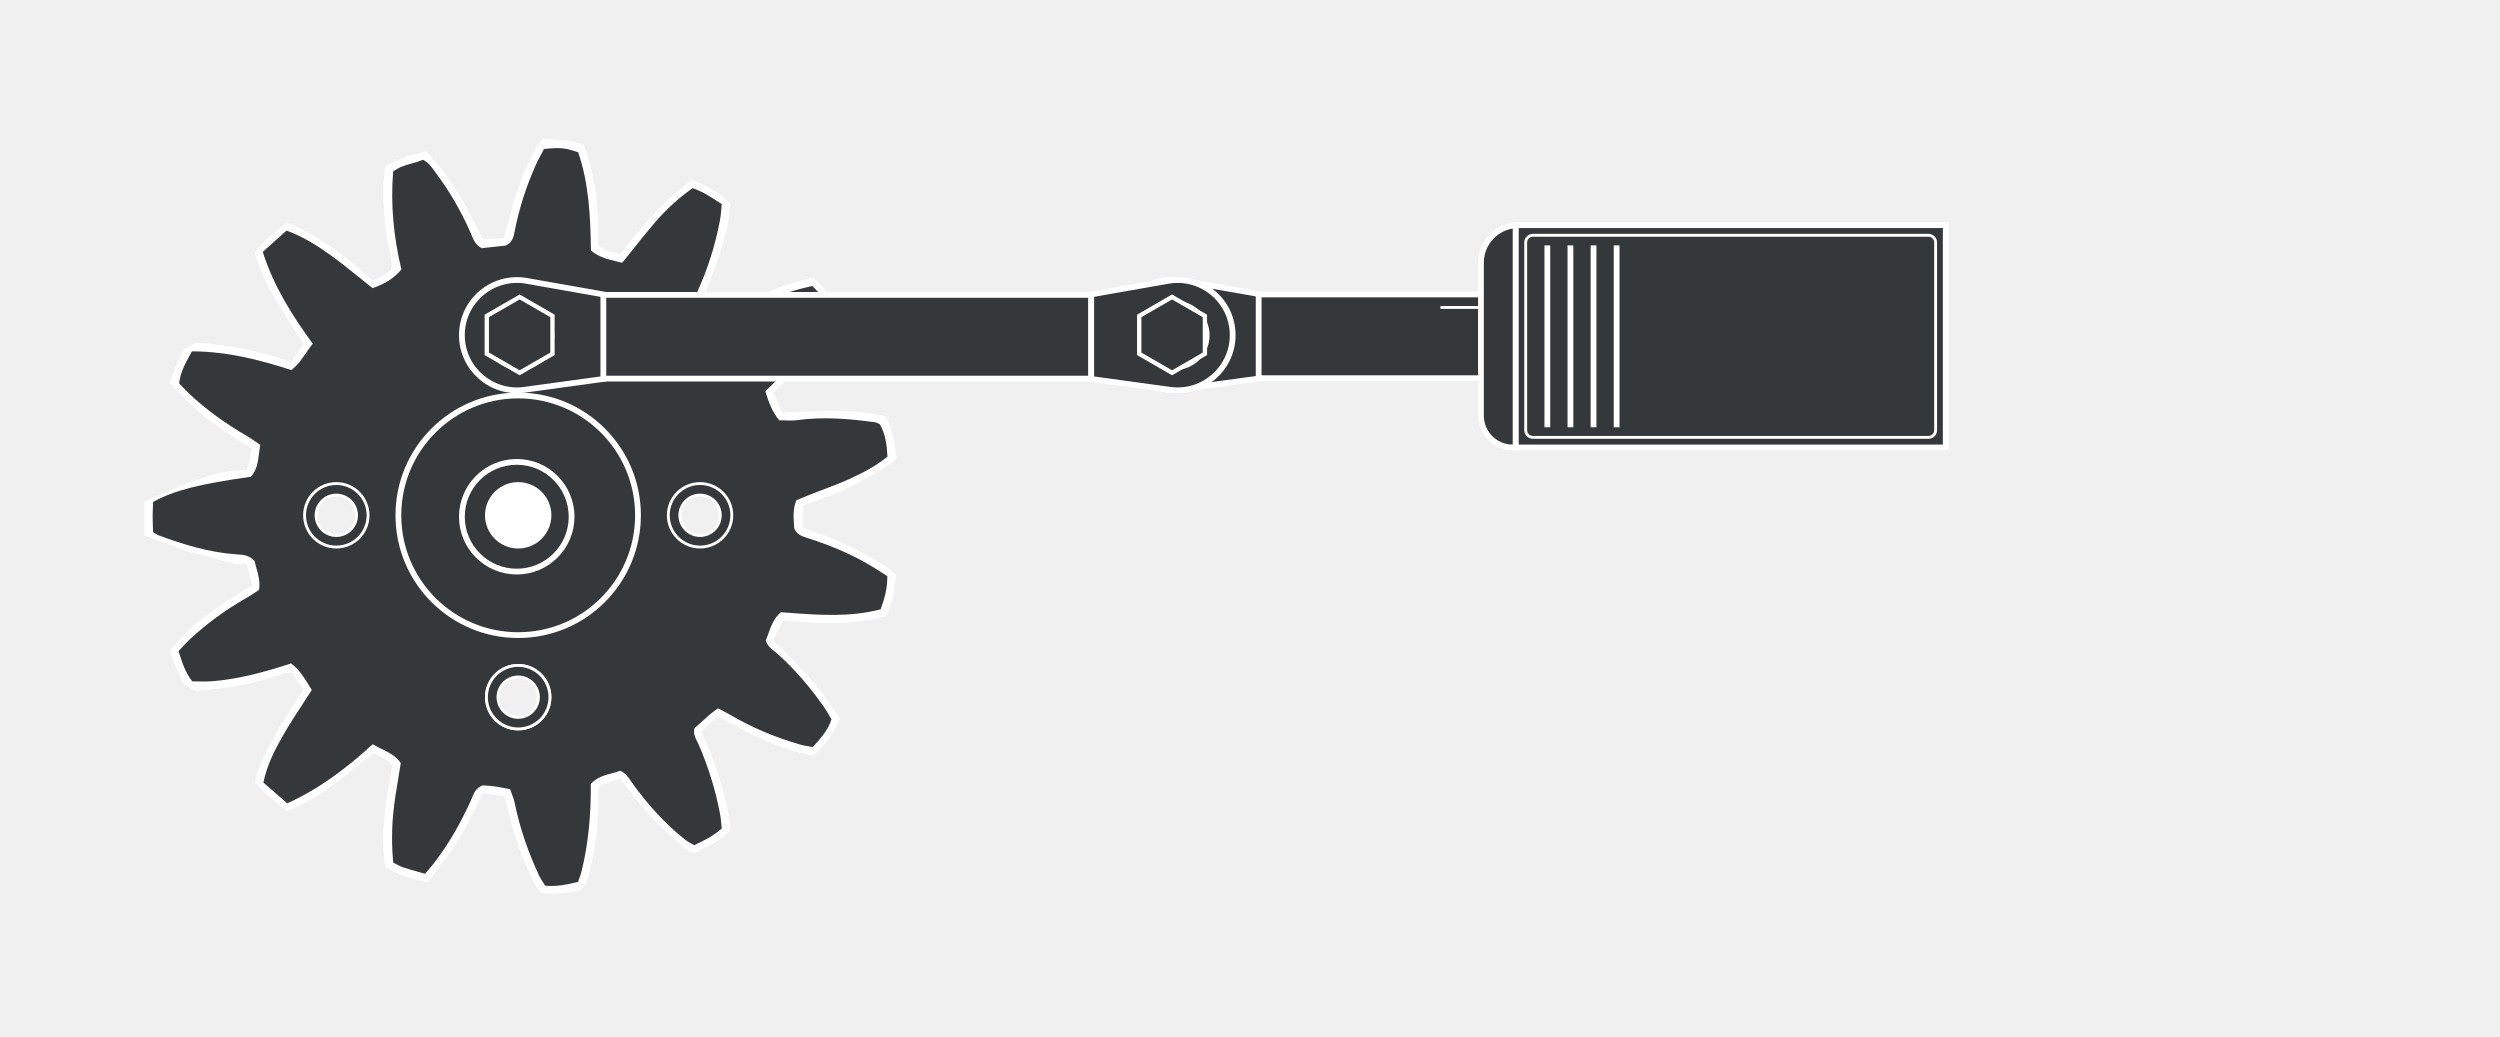
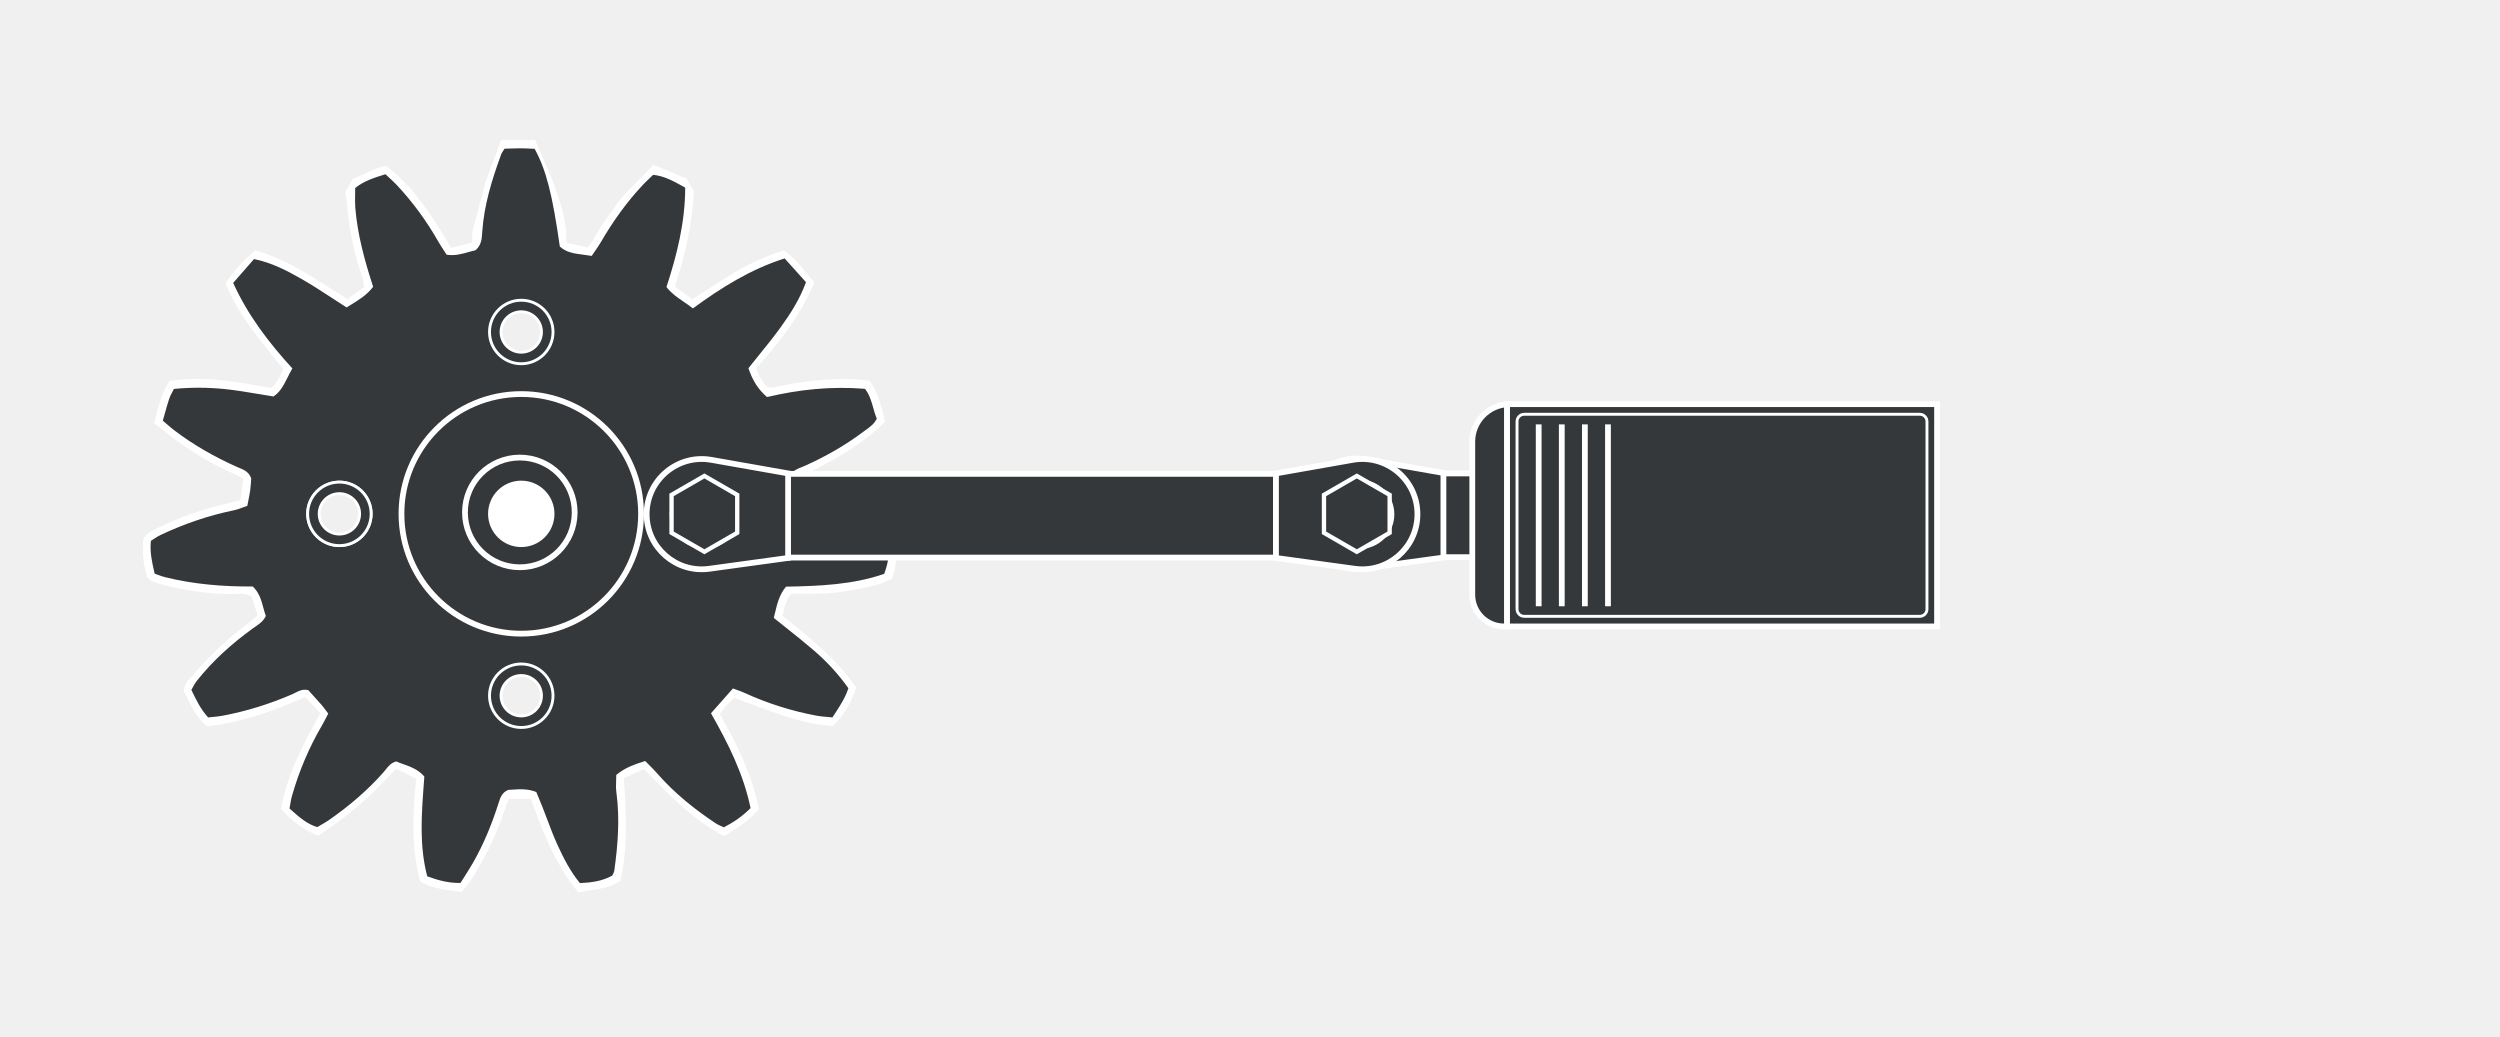
<svg xmlns="http://www.w3.org/2000/svg" width="866" height="359" viewBox="0 0 866 359" fill="none">
  <g id="gear-with-motor">
    <g id="small-gear-2">
-       <path id="cogs-rim" fill-rule="evenodd" clip-rule="evenodd" d="M187.886 48C192.669 48.593 197.28 48.368 202.047 50.078C202.698 51.728 203.563 53.395 204.016 55.166C205.81 62.15 207.103 69.224 207.174 76.466C207.202 79.365 207.179 82.266 207.179 84.994C209.545 87.024 212.067 87.356 214.897 87.982C222.218 78.513 229.92 69.373 239.637 62.454C244.866 64.136 249.72 67.085 253.011 70.59C252.65 76.418 251.203 82.222 249.339 87.9C247.528 93.416 245.369 98.822 243.23 104.636C243.984 105.441 244.837 106.47 245.816 107.363C246.687 108.157 247.695 108.8 248.911 109.709C259.153 103.771 269.765 98.691 281.815 96.141C285.621 99.509 288.448 103.699 291.14 108.245C285.406 119.148 276.728 127.431 267.893 135.955C268.979 138.36 270.01 140.647 271.05 142.946C283.108 142.181 294.871 141.492 306.637 144.164C309.521 148.621 309.668 153.608 310.566 158.789C308.938 160.036 307.415 161.377 305.726 162.463C298.488 167.124 290.712 170.689 282.601 173.544C281.174 174.045 279.775 174.625 278.235 175.217V182.818C279.801 183.399 281.366 184.018 282.955 184.565C291.262 187.419 299.085 191.271 306.48 195.99C307.891 196.891 309.14 198.044 310.446 199.067C309.951 204.163 309.298 208.847 307.028 213.438C295.213 216.69 283.305 216.116 271.185 214.877C270.046 217.248 269.026 219.376 267.83 221.864C270.65 224.614 273.531 227.239 276.19 230.072C279.003 233.067 281.723 236.166 284.265 239.393C286.692 242.476 288.838 245.784 290.967 248.794C289.387 253.278 286.03 257.928 281.639 261.731C269.963 259.547 259.303 254.194 248.573 248.062C246.705 249.822 244.883 251.537 242.939 253.367C247.848 264.281 251.656 275.241 253.103 287.263C249.976 291.447 245.025 293.082 240.955 295.417C238.431 295.317 237.177 293.766 235.775 292.578C228.947 286.799 222.799 280.368 217.461 273.176C216.658 272.095 215.762 271.081 214.735 269.822C212.404 270.554 210.16 271.26 208.246 271.861C206.761 273.942 207.248 275.895 207.271 277.721C207.384 286.356 206.094 294.797 203.948 303.126C203.65 304.282 203.263 305.43 202.768 306.512C202.498 307.107 201.918 307.559 201.471 308.082C197.125 309.5 192.717 309.719 188.453 309.483C186.157 308.482 185.405 306.498 184.505 304.675C180.611 296.807 177.734 288.579 175.835 280.007C175.542 278.686 175.159 277.386 174.75 275.816C172.298 275.469 169.966 275.14 167.255 274.756C166.244 276.838 165.259 278.797 164.335 280.785C160.775 288.444 156.17 295.445 150.924 302.041C149.971 303.242 149.035 304.46 148.096 305.662C142.689 304.278 137.899 303.234 133.429 300.266C131.669 288.378 133.757 276.765 135.893 265.263C134.161 262.852 131.729 262.038 129.343 260.965C124.583 264.72 120.005 268.571 115.176 272.075C110.341 275.582 105.234 278.702 99.52 280.991C95.312 277.952 91.648 274.688 88.186 270.655C89.855 264.869 92.429 259.475 95.397 254.305C98.371 249.126 101.712 244.156 105.133 238.711C103.81 236.886 102.429 234.984 100.932 232.921C100.023 233.068 99.176 233.091 98.406 233.348C89.922 236.167 81.279 238.197 72.333 238.824C71.08 238.912 69.839 239.182 68.076 239.474L63.44 236.898C61.8 232.621 59.675 229.248 58.985 225.395C61.167 222.115 63.867 219.896 67.125 216.557L74.629 210.79C75.647 210.1 82.649 205.542 83.703 204.948C84.758 204.353 85.873 203.724 87.364 202.883C86.675 200.1 86.118 197.855 85.526 195.463H81.841L64.695 190.921L50 185.462V173.679L63.867 167.74C68.815 166.114 72.145 164.429 80.431 163.032C82.169 162.949 83.481 162.887 85.577 162.788C86.18 160.125 86.725 157.718 87.233 155.47C85.267 153.892 84.687 153.734 83.57 153.05L79.733 150.699L73.172 146.094C72.112 145.424 68.439 142.408 68.556 142.434C64.859 138.805 61.832 135.832 58.668 132.726C59.518 130.519 60.244 128.623 60.976 126.73C61.632 125.03 62.788 123.488 63.175 121.317L67.922 118.679C79.307 119.388 90.025 121.73 100.761 125.28C102.31 123.132 103.679 121.234 105.128 119.228C101.803 113.963 98.5 108.993 95.47 103.86C92.506 98.842 90.181 93.502 88.184 87.558C91.126 83.404 95.223 80.394 99.433 76.996C110.707 81.707 120.09 89.069 129.026 97.108C131.586 96.416 133.417 94.884 135.268 93.748C136.165 91.817 135.466 90.181 135.135 88.522C133.488 80.264 132.576 71.934 132.841 63.503C132.898 61.647 133.19 59.797 133.381 57.863C137.631 54.648 142.53 53.88 147.524 52.445C156.289 61.162 161.775 71.772 167.184 82.832C169.534 82.728 171.874 82.625 174.546 82.505C175.049 80.689 175.546 79.09 175.937 77.465C177.986 68.939 180.721 60.656 184.785 52.861C185.632 51.233 186.758 49.752 187.886 48ZM200.275 52.767C195.77 51.197 194.096 51.038 188.445 51.615C187.535 53.379 186.417 55.292 185.53 57.306C182.341 64.536 179.877 72.011 178.359 79.774C177.96 81.817 177.693 83.875 175.201 85.067C172.496 85.36 169.467 85.687 166.846 85.971C164.221 84.546 163.73 82.227 162.843 80.243C159.612 73.016 155.707 66.195 150.952 59.87C149.743 58.262 148.704 56.437 146.52 55.338C143.187 56.788 139.315 56.991 136.196 59.435C135.229 71.067 136.435 82.417 139.045 93.365C136.384 96.452 133.459 98.296 129.049 99.815C124.375 96.109 119.808 92.231 114.972 88.727C110.157 85.239 105.128 82.015 99.249 79.878C96.424 82.414 93.783 84.789 91.022 87.269C94.789 99.096 101.125 109.192 108.341 119.048C105.798 122.192 104.232 125.658 100.922 128.211C89.793 124.56 78.407 121.718 66.485 121.716C64.508 125.343 62.481 128.687 62.069 132.82C63.19 133.975 64.218 135.114 65.329 136.167C71.455 141.975 78.291 146.814 85.579 151.049C87.163 151.969 88.637 153.085 90.153 154.106C89.412 158.282 89.592 162.302 86.887 165.149C68.736 167.73 60.278 169.903 53.056 173.874C52.996 175.385 52.882 177.075 52.877 178.765C52.872 180.629 52.966 182.494 53.017 184.314C53.847 184.797 54.392 185.234 55.014 185.462C63.713 188.653 72.515 191.388 81.855 192.015C84.016 192.161 86.37 192.199 88.205 194.373C88.839 197.389 90.327 200.54 89.738 204.351C88.24 205.305 86.705 206.373 85.086 207.296C78.056 211.302 71.566 216.043 65.657 221.565C64.308 222.825 63.097 224.235 61.857 225.538C63.066 229.481 64.205 233.012 66.617 236.016C68.992 236.016 71.218 236.167 73.42 235.99C82.844 235.233 91.9 232.706 100.846 229.81C104.252 232.404 106.018 235.868 108.004 239.005C104.604 244.34 101.194 249.276 98.225 254.462C95.275 259.617 92.493 264.915 91.245 271.074C91.488 271.287 91.731 271.498 91.973 271.71C94.504 273.921 96.962 276.068 99.499 278.284C110.79 273.173 120.244 265.897 129.118 257.789C132.773 259.945 136.68 261.026 138.834 264.335C137.924 270.212 136.82 275.76 136.262 281.361C135.686 287.131 135.655 292.953 136.23 298.824C137.488 299.438 138.505 300.083 139.614 300.446C142.035 301.237 144.503 301.886 147.22 302.67C148.397 301.273 149.539 300.03 150.556 298.693C155.66 291.977 159.795 284.689 163.231 276.995C164.053 275.153 164.527 273.016 167.202 272.041C168.308 272.13 169.847 272.186 171.364 272.397C173.039 272.63 174.693 273.005 176.726 273.389C177.267 275.009 177.963 276.547 178.294 278.159C180.094 286.933 183.006 295.325 186.802 303.416C187.367 304.619 188.182 305.704 188.845 306.786C192.926 307.234 196.546 306.316 200.21 305.492C200.652 304.208 201.123 303.101 201.411 301.951C203.908 291.931 204.723 281.713 204.652 271.501C207.622 268.373 211.528 268.223 214.861 266.978C217.089 268.02 218.037 269.897 219.228 271.543C224.479 278.795 230.421 285.407 237.463 290.974C238.367 291.687 239.454 292.169 240.475 292.768C240.51 292.751 240.546 292.735 240.581 292.718C243.956 291.102 247.139 289.579 250.013 286.964C249.823 285.305 249.731 283.607 249.42 281.951C247.864 273.672 245.367 265.682 242.029 257.943C241.309 256.271 239.983 254.711 240.556 252.277C242.111 250.875 243.867 249.251 245.669 247.683C246.562 246.907 247.542 246.23 248.684 245.355C250.065 246.083 251.432 246.741 252.736 247.505C260.467 252.03 268.652 255.484 277.259 257.938C278.696 258.347 280.202 258.516 281.565 258.774C284.316 255.663 286.879 252.937 288 249.173C287.161 247.764 286.45 246.39 285.576 245.133C280.76 238.219 275.352 231.821 269.017 226.231C267.633 225.01 265.864 224.091 265.258 221.803C266.643 218.631 267.272 214.828 270.485 212.074C282.006 212.891 293.61 214.073 305.046 211.069C306.441 207.284 307.409 203.708 307.356 199.563C305.085 198.146 302.822 196.636 300.47 195.285C293.908 191.513 286.932 188.672 279.733 186.38C277.905 185.798 276.095 185.3 275.111 183.024C274.986 180.12 274.423 176.887 275.842 173.299C277.329 172.682 279.025 171.949 280.742 171.27C285.197 169.51 289.749 167.962 294.102 165.976C298.75 163.856 303.329 161.524 307.403 158.183C307.228 154.143 306.681 150.334 304.798 146.969C304.092 146.666 303.637 146.35 303.149 146.282C294.134 145.035 285.107 144.313 276.012 145.553C274.025 145.823 271.97 145.593 269.927 145.593C267.489 142.699 266.288 139.363 265.109 135.567C266.536 134.179 267.923 132.703 269.442 131.377C276.214 125.471 281.775 118.54 286.727 111.093C287.282 110.258 287.621 109.278 288.081 108.323C286.308 104.873 284.192 101.831 281.426 99.077C269.604 101.525 259.073 106.802 248.574 112.784C246.066 110.564 243.661 108.435 241.196 106.253C240.789 105.893 240.38 105.531 239.969 105.167C240.552 103.639 240.963 102.354 241.52 101.137C245.172 93.153 247.789 84.84 249.407 76.219C249.746 74.412 249.813 72.554 250.005 70.716C246.56 68.466 243.509 66.347 239.898 65.191C234.934 68.713 230.665 72.673 226.864 77.089C222.973 81.605 219.332 86.338 215.537 91.03C211.709 90.05 207.977 89.524 204.705 86.789C204.515 75.267 204.045 63.666 200.275 52.767Z" fill="white" />
-       <path id="inner-body" fill-rule="evenodd" clip-rule="evenodd" d="M200.275 52.767C195.77 51.197 194.097 51.038 188.446 51.615C188.166 52.157 187.867 52.713 187.56 53.282C186.87 54.564 186.145 55.911 185.531 57.305C182.342 64.536 179.878 72.011 178.359 79.774C178.338 79.883 178.317 79.992 178.297 80.1C177.926 82.034 177.561 83.938 175.202 85.067C172.496 85.36 169.468 85.687 166.847 85.97C164.683 84.797 163.969 83.014 163.288 81.313C163.143 80.951 162.999 80.592 162.843 80.243C159.613 73.016 155.708 66.195 150.952 59.87C150.755 59.607 150.562 59.338 150.368 59.068C149.373 57.685 148.347 56.257 146.52 55.337C145.31 55.864 144.028 56.227 142.737 56.591C140.474 57.231 138.183 57.879 136.196 59.435C135.229 71.066 136.436 82.417 139.045 93.365C136.385 96.452 133.46 98.296 129.049 99.815C127.626 98.686 126.212 97.541 124.798 96.396C121.569 93.782 118.335 91.163 114.972 88.727C110.158 85.239 105.129 82.015 99.249 79.878C97.8 81.18 96.398 82.439 95.004 83.692L94.943 83.746L94.878 83.805L94.839 83.84C93.573 84.978 92.311 86.112 91.022 87.269C94.789 99.096 101.126 109.191 108.341 119.048C107.487 120.104 106.743 121.196 106.007 122.278C104.55 124.417 103.121 126.516 100.923 128.211C89.793 124.56 78.408 121.718 66.485 121.716C66.305 122.046 66.125 122.374 65.945 122.701C64.153 125.958 62.444 129.065 62.069 132.819C62.426 133.187 62.773 133.553 63.117 133.915C63.853 134.691 64.572 135.449 65.329 136.166C71.455 141.975 78.291 146.813 85.58 151.049C86.668 151.681 87.705 152.406 88.739 153.129C89.209 153.458 89.68 153.787 90.154 154.106C89.984 155.063 89.863 156.012 89.744 156.94C89.344 160.063 88.973 162.954 86.888 165.148C68.736 167.73 60.279 169.903 53.057 173.873C53.039 174.323 53.016 174.789 52.993 175.266C52.938 176.391 52.881 177.578 52.877 178.765C52.874 180.08 52.92 181.396 52.965 182.697C52.984 183.239 53.003 183.778 53.018 184.314C53.302 184.48 53.553 184.64 53.786 184.788C54.23 185.072 54.606 185.312 55.015 185.462C63.714 188.653 72.516 191.388 81.856 192.015C81.969 192.023 82.084 192.03 82.198 192.038C84.263 192.171 86.467 192.313 88.206 194.373C88.374 195.172 88.602 195.981 88.835 196.809C89.482 199.105 90.171 201.55 89.739 204.351C89.273 204.647 88.804 204.955 88.33 205.266C87.279 205.954 86.202 206.66 85.087 207.295C78.056 211.302 71.567 216.043 65.657 221.565C64.735 222.426 63.877 223.358 63.03 224.278C62.639 224.702 62.249 225.126 61.858 225.538C63.066 229.481 64.206 233.012 66.618 236.015C67.377 236.015 68.121 236.031 68.854 236.046C70.412 236.079 71.923 236.11 73.42 235.99C82.844 235.233 91.901 232.705 100.847 229.81C103.7 231.983 105.402 234.766 107.047 237.457C107.366 237.978 107.683 238.496 108.005 239.005C106.957 240.649 105.908 242.255 104.871 243.843C102.545 247.405 100.279 250.875 98.226 254.461C95.275 259.617 92.494 264.915 91.246 271.074L91.973 271.71C94.505 273.921 96.963 276.068 99.5 278.284C110.79 273.172 120.244 265.897 129.119 257.789C130.139 258.391 131.179 258.909 132.194 259.415C134.818 260.722 137.282 261.95 138.835 264.334C138.553 266.154 138.253 267.941 137.956 269.709C137.293 273.651 136.648 277.494 136.263 281.361C135.686 287.131 135.656 292.953 136.23 298.824C136.637 299.022 137.018 299.224 137.385 299.418C138.154 299.825 138.864 300.2 139.614 300.445C141.315 301.001 143.039 301.487 144.856 301.998L144.866 302.002C145.633 302.217 146.416 302.438 147.221 302.67C147.6 302.22 147.975 301.786 148.344 301.36C149.12 300.463 149.868 299.599 150.556 298.693C155.661 291.977 159.796 284.689 163.231 276.995C163.354 276.72 163.469 276.439 163.585 276.156C164.244 274.541 164.927 272.87 167.203 272.041C167.516 272.066 167.864 272.089 168.237 272.113C169.179 272.174 170.278 272.246 171.365 272.396C172.514 272.557 173.654 272.784 174.914 273.035C175.488 273.149 176.09 273.269 176.726 273.389C176.9 273.907 177.089 274.417 177.276 274.923C177.676 276 178.07 277.063 178.295 278.159C180.095 286.933 183.007 295.324 186.803 303.416C187.19 304.241 187.695 305.01 188.188 305.761C188.414 306.105 188.637 306.446 188.845 306.785C192.659 307.205 196.071 306.431 199.491 305.655C199.731 305.6 199.971 305.546 200.211 305.492C200.352 305.081 200.497 304.688 200.637 304.305C200.935 303.497 201.217 302.73 201.412 301.951C203.909 291.931 204.724 281.713 204.652 271.501C206.794 269.245 209.423 268.538 211.972 267.853C212.958 267.587 213.932 267.325 214.862 266.978C216.692 267.833 217.658 269.253 218.605 270.644C218.811 270.947 219.016 271.249 219.229 271.543C224.479 278.795 230.421 285.407 237.463 290.973C238.082 291.461 238.785 291.841 239.496 292.224C239.823 292.401 240.153 292.579 240.476 292.768L240.581 292.718C243.956 291.102 247.14 289.579 250.014 286.963C249.954 286.442 249.904 285.917 249.854 285.391C249.744 284.242 249.634 283.086 249.421 281.951C247.864 273.672 245.367 265.681 242.03 257.943C241.871 257.575 241.683 257.212 241.493 256.844C240.818 255.542 240.11 254.175 240.556 252.277C240.991 251.885 241.442 251.475 241.905 251.055L241.913 251.047C243.103 249.965 244.375 248.81 245.669 247.683C246.274 247.158 246.919 246.678 247.626 246.151C247.964 245.9 248.316 245.638 248.685 245.355C249.119 245.584 249.552 245.806 249.982 246.027C250.919 246.507 251.843 246.981 252.737 247.505C260.467 252.03 268.653 255.484 277.259 257.938C278.251 258.22 279.275 258.388 280.262 258.549C280.706 258.622 281.143 258.694 281.565 258.774C281.733 258.584 281.899 258.397 282.065 258.21C284.623 255.327 286.948 252.708 288.001 249.172C287.731 248.72 287.475 248.272 287.223 247.83C286.689 246.894 286.17 245.987 285.577 245.133C280.76 238.219 275.352 231.821 269.018 226.231C268.728 225.975 268.421 225.733 268.112 225.488C266.944 224.565 265.737 223.611 265.258 221.803C265.604 221.012 265.902 220.182 266.205 219.339C267.118 216.8 268.074 214.142 270.486 212.073C271.39 212.138 272.294 212.204 273.199 212.27L273.213 212.272C283.836 213.052 294.512 213.836 305.046 211.069C306.442 207.284 307.41 203.707 307.357 199.563C306.646 199.119 305.935 198.667 305.223 198.212C303.66 197.216 302.086 196.213 300.47 195.285C293.909 191.513 286.932 188.672 279.733 186.38L279.528 186.315C277.771 185.758 276.059 185.215 275.112 183.024C275.09 182.527 275.056 182.022 275.021 181.506C274.852 179.005 274.667 176.273 275.843 173.299C276.293 173.113 276.762 172.915 277.245 172.712C278.357 172.243 279.546 171.743 280.742 171.27C282.196 170.696 283.66 170.144 285.124 169.592C288.147 168.453 291.17 167.314 294.103 165.976C298.75 163.855 303.329 161.524 307.404 158.183C307.228 154.143 306.681 150.333 304.799 146.969C304.556 146.865 304.343 146.76 304.149 146.663C303.776 146.478 303.47 146.327 303.15 146.282C294.134 145.035 285.108 144.313 276.013 145.553C274.653 145.737 273.261 145.688 271.863 145.639C271.218 145.616 270.573 145.593 269.928 145.593C267.489 142.699 266.288 139.363 265.11 135.567C265.557 135.132 266 134.689 266.444 134.244C267.418 133.269 268.4 132.287 269.443 131.377C276.215 125.471 281.776 118.54 286.728 111.093C287.104 110.527 287.381 109.893 287.664 109.246C287.798 108.94 287.934 108.629 288.081 108.323C286.308 104.873 284.193 101.831 281.426 99.077C269.604 101.524 259.074 106.802 248.575 112.784C246.067 110.564 243.662 108.435 241.196 106.253L239.97 105.167C240.16 104.666 240.333 104.192 240.498 103.737C240.837 102.805 241.146 101.955 241.52 101.137C245.173 93.153 247.79 84.84 249.408 76.219C249.64 74.98 249.745 73.717 249.85 72.453C249.897 71.874 249.946 71.294 250.006 70.716C249.704 70.519 249.404 70.322 249.107 70.127C246.021 68.102 243.192 66.245 239.898 65.191C234.935 68.713 230.666 72.673 226.864 77.088C224.164 80.224 221.583 83.463 218.988 86.72C217.845 88.155 216.698 89.595 215.538 91.03C214.937 90.876 214.34 90.734 213.746 90.592C210.551 89.831 207.464 89.095 204.706 86.788C204.515 75.266 204.045 63.666 200.275 52.767ZM191 241.5C191 247.851 185.852 253 179.5 253C173.149 253 168 247.851 168 241.5C168 235.149 173.149 230 179.5 230C185.852 230 191 235.149 191 241.5ZM242.499 167.399C248.85 167.399 253.5 172.548 253.5 178.899C253.5 185.25 248.851 189.5 242.5 189.5C236.149 189.5 231.5 185.25 231.5 178.899C231.5 172.548 236.148 167.399 242.499 167.399ZM116.5 167.5C122.851 167.5 127.5 171.649 127.5 178C127.5 184.351 122.853 189.601 116.502 189.601C110.151 189.601 105.5 184.351 105.5 178C105.5 171.649 110.149 167.5 116.5 167.5ZM191 115.5C191 121.851 185.852 127 179.5 127C173.149 127 168 121.851 168 115.5C168 109.149 173.149 104 179.5 104C185.852 104 191 109.149 191 115.5Z" fill="#35383B" />
-       <circle id="center" cx="179.5" cy="178.5" r="10.5" fill="white" stroke="white" stroke-width="2" />
-       <circle id="inner-ring" cx="179" cy="179" r="19" stroke="white" stroke-width="2" />
-       <circle id="outer-inner-ring" cx="179.5" cy="178.5" r="41.5" stroke="white" stroke-width="2" />
+       <path id="cogs-rim" fill-rule="evenodd" clip-rule="evenodd" d="M311.065 186.386C310.473 191.169 310.698 195.781 308.988 200.547C307.337 201.198 305.671 202.063 303.899 202.517C296.915 204.31 289.841 205.603 282.599 205.674C279.7 205.703 276.8 205.679 274.072 205.679C272.042 208.045 271.709 210.567 271.083 213.397C280.552 220.719 289.692 228.42 296.612 238.138C294.929 243.366 291.98 248.22 288.475 251.511C282.647 251.15 276.843 249.704 271.166 247.839C265.649 246.028 260.244 243.87 254.429 241.731C253.624 242.484 252.595 243.338 251.703 244.316C250.908 245.187 250.266 246.196 249.357 247.411C255.294 257.653 260.375 268.265 262.924 280.315C259.557 284.122 255.366 286.948 250.82 289.64C239.917 283.907 231.634 275.229 223.111 266.394C220.705 267.48 218.418 268.51 216.119 269.55C216.884 281.608 217.574 293.372 214.901 305.137C210.444 308.021 205.457 308.169 200.276 309.066C199.03 307.439 197.689 305.915 196.603 304.227C191.942 296.988 188.376 289.213 185.522 281.101C185.02 279.674 184.441 278.275 183.848 276.736H176.247C175.666 278.302 175.047 279.866 174.501 281.455C171.646 289.762 167.794 297.586 163.076 304.98C162.175 306.391 161.022 307.64 159.998 308.947C154.902 308.451 150.218 307.798 145.627 305.528C142.375 293.713 142.95 281.806 144.188 269.686C141.817 268.547 139.69 267.526 137.201 266.331C134.451 269.15 131.827 272.031 128.994 274.69C125.999 277.503 122.899 280.224 119.672 282.765C116.589 285.192 113.281 287.338 110.271 289.467C105.788 287.888 101.137 284.53 97.334 280.139C99.518 268.463 104.871 257.804 111.004 247.073C109.244 245.205 107.528 243.383 105.699 241.439C94.784 246.349 83.825 250.156 71.803 251.604C67.619 248.476 65.983 243.525 63.649 239.456C63.748 236.931 65.299 235.677 66.488 234.275C72.266 227.447 78.697 221.299 85.889 215.961C86.971 215.158 87.985 214.262 89.243 213.235C88.511 210.904 87.805 208.66 87.204 206.747C85.123 205.262 83.171 205.748 81.344 205.772C72.71 205.884 64.269 204.594 55.939 202.449C54.783 202.151 53.636 201.763 52.553 201.268C51.959 200.998 51.506 200.419 50.983 199.972C49.566 195.625 49.346 191.217 49.583 186.954C50.583 184.658 52.567 183.906 54.39 183.005C62.258 179.111 70.486 176.234 79.058 174.335C80.379 174.042 81.68 173.659 83.249 173.25C83.597 170.798 83.926 168.466 84.31 165.756C82.227 164.744 80.269 163.759 78.28 162.835C70.621 159.276 63.62 154.67 57.024 149.425C55.824 148.471 54.606 147.535 53.404 146.597C54.788 141.189 55.831 136.4 58.799 131.929C70.688 130.169 82.3 132.258 93.803 134.394C96.213 132.662 97.028 130.229 98.101 127.843C94.346 123.083 90.494 118.505 86.991 113.676C83.484 108.841 80.363 103.734 78.075 98.021C81.113 93.812 84.377 90.148 88.41 86.686C94.197 88.355 99.59 90.929 104.761 93.897C109.94 96.871 114.909 100.212 120.354 103.633C122.179 102.31 124.082 100.929 126.145 99.432C125.997 98.523 125.974 97.676 125.718 96.906C122.898 88.423 120.869 79.779 120.241 70.833C120.154 69.58 119.883 68.339 119.591 66.576L122.167 61.94C126.445 60.3 129.818 58.175 133.67 57.486C136.951 59.668 139.169 62.367 142.508 65.625L148.276 73.129C148.965 74.147 153.523 81.149 154.118 82.204C154.712 83.258 155.341 84.373 156.183 85.864C158.966 85.176 161.21 84.619 163.603 84.026V80.341L168.145 63.195L173.603 48.5H185.386L191.325 62.367C192.952 67.316 194.636 70.646 196.033 78.931C196.116 80.669 196.178 81.982 196.278 84.078C198.94 84.68 201.347 85.225 203.596 85.733C205.173 83.767 205.331 83.188 206.015 82.07L208.366 78.233L212.971 71.672C213.642 70.612 216.657 66.939 216.632 67.056C220.261 63.359 223.234 60.333 226.34 57.169C228.547 58.018 230.443 58.744 232.335 59.476C234.035 60.132 235.577 61.288 237.749 61.675L240.386 66.422C239.677 77.807 237.336 88.525 233.786 99.261C235.933 100.81 237.831 102.179 239.838 103.628C245.103 100.304 250.073 97 255.205 93.97C260.224 91.006 265.563 88.681 271.507 86.684C275.661 89.626 278.672 93.723 282.069 97.933C277.358 109.207 269.996 118.59 261.958 127.526C262.65 130.086 264.182 131.917 265.317 133.768C267.248 134.665 268.884 133.966 270.543 133.635C278.802 131.988 287.132 131.076 295.562 131.341C297.418 131.399 299.268 131.69 301.202 131.881C304.418 136.131 305.185 141.031 306.62 146.024C297.903 154.79 287.294 160.275 276.233 165.684C276.338 168.034 276.441 170.374 276.56 173.046C278.376 173.55 279.976 174.046 281.6 174.437C290.127 176.487 298.41 179.222 306.205 183.285C307.832 184.132 309.314 185.259 311.065 186.386ZM306.299 198.775C307.868 194.27 308.028 192.597 307.45 186.946C305.687 186.035 303.773 184.918 301.76 184.03C294.529 180.841 287.055 178.377 279.291 176.859C277.248 176.46 275.191 176.193 273.999 173.701C273.706 170.996 273.378 167.967 273.095 165.347C274.519 162.721 276.839 162.23 278.822 161.343C286.049 158.113 292.871 154.207 299.196 149.452C300.803 148.243 302.628 147.204 303.728 145.02C302.278 141.687 302.074 137.815 299.63 134.696C287.999 133.729 276.648 134.936 265.701 137.545C262.613 134.884 260.769 131.96 259.251 127.549C262.956 122.875 266.835 118.308 270.338 113.472C273.827 108.657 277.05 103.628 279.188 97.749C276.651 94.924 274.277 92.284 271.797 89.522C259.97 93.289 249.874 99.625 240.017 106.841C236.873 104.298 233.407 102.732 230.854 99.422C234.505 88.293 237.348 76.908 237.349 64.985C233.722 63.008 230.378 60.981 226.246 60.569C225.09 61.69 223.952 62.718 222.899 63.829C217.091 69.955 212.252 76.791 208.017 84.079C207.096 85.664 205.98 87.137 204.959 88.654C200.783 87.912 196.763 88.093 193.917 85.387C191.336 67.236 189.162 58.779 185.192 51.556C183.681 51.497 181.991 51.382 180.301 51.377C178.436 51.372 176.571 51.466 174.751 51.517C174.268 52.347 173.832 52.892 173.603 53.514C170.413 62.214 167.677 71.016 167.05 80.356C166.904 82.516 166.866 84.871 164.692 86.705C161.676 87.339 158.525 88.827 154.714 88.238C153.761 86.74 152.692 85.205 151.77 83.586C147.763 76.556 143.022 70.066 137.5 64.157C136.241 62.808 134.83 61.597 133.528 60.357C129.584 61.566 126.053 62.705 123.05 65.118C123.05 67.492 122.899 69.718 123.076 71.92C123.832 81.344 126.36 90.401 129.256 99.347C126.661 102.752 123.198 104.518 120.06 106.505C114.726 103.104 109.789 99.694 104.604 96.725C99.448 93.775 94.15 90.993 87.992 89.745C87.779 89.989 87.567 90.231 87.356 90.473C85.144 93.004 82.997 95.462 80.782 98C85.893 109.29 93.168 118.744 101.276 127.619C99.121 131.273 98.039 135.181 94.731 137.335C88.853 136.424 83.306 135.32 77.705 134.762C71.934 134.186 66.113 134.155 60.242 134.73C59.627 135.988 58.983 137.005 58.62 138.114C57.828 140.535 57.18 143.003 56.395 145.72C57.792 146.897 59.035 148.04 60.373 149.056C67.088 154.16 74.376 158.295 82.07 161.731C83.913 162.554 86.049 163.027 87.025 165.702C86.935 166.808 86.879 168.348 86.669 169.864C86.435 171.539 86.06 173.193 85.676 175.226C84.057 175.767 82.519 176.463 80.906 176.794C72.133 178.594 63.741 181.506 55.65 185.303C54.446 185.867 53.361 186.683 52.28 187.345C51.831 191.426 52.749 195.046 53.574 198.71C54.858 199.152 55.964 199.624 57.114 199.912C67.135 202.408 77.352 203.223 87.565 203.152C90.692 206.122 90.842 210.028 92.087 213.361C91.046 215.59 89.168 216.537 87.523 217.729C80.27 222.979 73.659 228.921 68.092 235.963C67.379 236.867 66.896 237.954 66.297 238.975C66.314 239.011 66.331 239.046 66.348 239.081C67.963 242.456 69.487 245.639 72.102 248.514C73.761 248.323 75.459 248.231 77.114 247.92C85.393 246.364 93.384 243.867 101.123 240.529C102.795 239.809 104.355 238.483 106.788 239.056C108.191 240.611 109.814 242.367 111.382 244.169C112.158 245.063 112.835 246.043 113.71 247.184C112.982 248.565 112.325 249.932 111.56 251.236C107.035 258.967 103.581 267.153 101.127 275.759C100.719 277.196 100.55 278.702 100.292 280.065C103.402 282.817 106.128 285.379 109.893 286.5C111.302 285.661 112.675 284.951 113.932 284.076C120.846 279.26 127.244 273.852 132.834 267.517C134.056 266.133 134.975 264.364 137.263 263.758C140.435 265.144 144.237 265.772 146.992 268.986C146.174 280.506 144.993 292.11 147.996 303.546C151.781 304.942 155.358 305.91 159.502 305.857C160.919 303.585 162.429 301.323 163.78 298.97C167.552 292.408 170.393 285.432 172.685 278.233C173.268 276.405 173.765 274.595 176.042 273.612C178.946 273.486 182.178 272.924 185.766 274.342C186.383 275.829 187.116 277.525 187.795 279.242C189.555 283.697 191.104 288.25 193.089 292.603C195.21 297.25 197.542 301.829 200.883 305.903C204.922 305.728 208.732 305.181 212.096 303.299C212.399 302.592 212.715 302.138 212.783 301.649C214.03 292.634 214.753 283.607 213.513 274.512C213.243 272.526 213.472 270.471 213.472 268.428C216.366 265.989 219.702 264.788 223.499 263.609C224.886 265.036 226.362 266.423 227.688 267.943C233.594 274.715 240.525 280.275 247.973 285.228C248.807 285.782 249.787 286.121 250.742 286.581C254.193 284.808 257.235 282.692 259.988 279.926C257.541 268.104 252.263 257.573 246.281 247.075C248.501 244.566 250.63 242.161 252.813 239.696C253.173 239.289 253.535 238.88 253.899 238.469C255.427 239.052 256.711 239.464 257.928 240.02C265.912 243.672 274.225 246.29 282.847 247.907C284.653 248.247 286.511 248.313 288.349 248.505C290.599 245.06 292.719 242.009 293.874 238.398C290.352 233.434 286.393 229.165 281.977 225.364C277.46 221.473 272.728 217.832 268.036 214.037C269.016 210.209 269.542 206.477 272.277 203.205C283.799 203.015 295.399 202.545 306.299 198.775Z" fill="white" />
+       <path id="inner-body" fill-rule="evenodd" clip-rule="evenodd" d="M306.298 198.775C307.868 194.27 308.027 192.597 307.45 186.946C306.908 186.666 306.352 186.366 305.783 186.06C304.501 185.37 303.154 184.645 301.76 184.03C294.529 180.841 287.054 178.378 279.291 176.859C279.182 176.838 279.073 176.817 278.965 176.796C277.031 176.426 275.127 176.06 273.998 173.701C273.705 170.996 273.378 167.968 273.095 165.347C274.268 163.182 276.051 162.469 277.752 161.788C278.114 161.643 278.473 161.499 278.822 161.343C286.049 158.113 292.87 154.207 299.195 149.452C299.458 149.255 299.727 149.062 299.997 148.867C301.38 147.873 302.808 146.847 303.727 145.02C303.201 143.81 302.838 142.528 302.474 141.237C301.834 138.974 301.186 136.682 299.63 134.696C287.999 133.729 276.648 134.936 265.7 137.545C262.613 134.884 260.769 131.96 259.25 127.549C260.379 126.126 261.523 124.712 262.668 123.298C265.283 120.069 267.901 116.835 270.338 113.472C273.826 108.657 277.05 103.628 279.187 97.749C277.885 96.299 276.626 94.898 275.373 93.504L275.318 93.443L275.26 93.378L275.225 93.339C274.087 92.072 272.953 90.81 271.796 89.522C259.969 93.289 249.874 99.625 240.017 106.841C238.961 105.987 237.869 105.243 236.787 104.506C234.648 103.05 232.549 101.621 230.854 99.423C234.505 88.293 237.347 76.908 237.349 64.985C237.019 64.805 236.69 64.624 236.364 64.445C233.107 62.653 230 60.944 226.246 60.569C225.878 60.926 225.512 61.273 225.15 61.617C224.374 62.352 223.616 63.072 222.898 63.829C217.09 69.955 212.251 76.791 208.016 84.079C207.384 85.168 206.659 86.204 205.936 87.238C205.607 87.709 205.278 88.18 204.959 88.654C204.002 88.484 203.053 88.362 202.125 88.243C199.002 87.843 196.111 87.473 193.917 85.388C191.335 67.236 189.162 58.779 185.192 51.556C184.742 51.539 184.276 51.516 183.799 51.493C182.674 51.438 181.487 51.38 180.3 51.377C178.985 51.373 177.669 51.419 176.368 51.465C175.826 51.484 175.287 51.502 174.751 51.518C174.585 51.802 174.425 52.053 174.277 52.285C173.993 52.73 173.753 53.105 173.603 53.514C170.412 62.214 167.677 71.016 167.05 80.356C167.042 80.469 167.035 80.583 167.027 80.698C166.894 82.763 166.752 84.967 164.692 86.705C163.893 86.873 163.084 87.101 162.256 87.335C159.96 87.982 157.515 88.671 154.714 88.238C154.418 87.773 154.11 87.303 153.799 86.829C153.111 85.779 152.405 84.701 151.77 83.586C147.763 76.556 143.022 70.066 137.5 64.157C136.639 63.235 135.707 62.377 134.787 61.53C134.363 61.139 133.939 60.749 133.527 60.357C129.584 61.566 126.053 62.706 123.05 65.118C123.05 65.877 123.034 66.621 123.019 67.354C122.986 68.912 122.955 70.423 123.075 71.92C123.832 81.344 126.36 90.401 129.255 99.347C127.082 102.2 124.298 103.902 121.608 105.547C121.087 105.866 120.569 106.182 120.06 106.505C118.416 105.457 116.81 104.408 115.222 103.371C111.66 101.045 108.19 98.779 104.604 96.726C99.448 93.775 94.15 90.994 87.991 89.745L87.355 90.473C85.144 93.004 82.997 95.462 80.781 98C85.892 109.29 93.168 118.744 101.276 127.619C100.674 128.639 100.156 129.678 99.65 130.694C98.343 133.318 97.115 135.782 94.731 137.335C92.911 137.053 91.124 136.753 89.356 136.456C85.414 135.793 81.571 135.148 77.704 134.762C71.934 134.186 66.112 134.155 60.241 134.73C60.043 135.136 59.841 135.518 59.647 135.885C59.24 136.654 58.865 137.364 58.62 138.114C58.064 139.815 57.578 141.538 57.066 143.355L57.063 143.366C56.848 144.133 56.627 144.916 56.395 145.72C56.844 146.099 57.279 146.475 57.705 146.844C58.602 147.619 59.466 148.367 60.372 149.056C67.088 154.161 74.376 158.296 82.07 161.731C82.345 161.854 82.626 161.969 82.909 162.084C84.524 162.744 86.195 163.426 87.024 165.702C86.999 166.016 86.976 166.364 86.952 166.737C86.891 167.679 86.819 168.778 86.668 169.864C86.508 171.014 86.281 172.154 86.03 173.413C85.916 173.987 85.796 174.59 85.676 175.226C85.158 175.399 84.648 175.588 84.141 175.776C83.065 176.175 82.002 176.569 80.906 176.795C72.132 178.594 63.74 181.506 55.649 185.303C54.824 185.69 54.054 186.195 53.304 186.688C52.96 186.913 52.619 187.137 52.279 187.345C51.86 191.159 52.634 194.57 53.41 197.991C53.465 198.231 53.519 198.471 53.573 198.71C53.984 198.852 54.377 198.997 54.76 199.137C55.568 199.434 56.335 199.717 57.114 199.912C67.134 202.409 77.352 203.223 87.564 203.152C89.82 205.294 90.526 207.922 91.212 210.471C91.477 211.458 91.74 212.432 92.087 213.362C91.232 215.192 89.812 216.158 88.421 217.105C88.118 217.311 87.816 217.516 87.522 217.729C80.27 222.979 73.658 228.921 68.091 235.963C67.604 236.581 67.224 237.285 66.841 237.995C66.664 238.323 66.486 238.653 66.297 238.975L66.347 239.081C67.963 242.456 69.486 245.64 72.102 248.514C72.623 248.454 73.147 248.404 73.674 248.354C74.823 248.244 75.979 248.134 77.114 247.92C85.393 246.364 93.383 243.867 101.122 240.529C101.49 240.371 101.853 240.183 102.221 239.992C103.523 239.317 104.89 238.61 106.788 239.056C107.18 239.491 107.59 239.941 108.01 240.404L108.018 240.413C109.1 241.603 110.255 242.875 111.382 244.169C111.907 244.774 112.387 245.418 112.914 246.126C113.165 246.464 113.427 246.816 113.71 247.185C113.481 247.619 113.259 248.052 113.038 248.482C112.557 249.419 112.084 250.343 111.56 251.237C107.035 258.967 103.581 267.153 101.127 275.759C100.845 276.75 100.677 277.775 100.515 278.762C100.443 279.206 100.371 279.642 100.291 280.065C100.48 280.232 100.668 280.399 100.855 280.565C103.738 283.123 106.357 285.448 109.893 286.5C110.344 286.231 110.793 285.975 111.235 285.723C112.17 285.189 113.078 284.67 113.932 284.077C120.846 279.26 127.244 273.852 132.834 267.518C133.089 267.228 133.332 266.921 133.577 266.611C134.5 265.444 135.454 264.237 137.262 263.758C138.053 264.104 138.883 264.402 139.726 264.705C142.265 265.618 144.923 266.573 146.991 268.986C146.927 269.89 146.861 270.794 146.794 271.699L146.793 271.713C146.013 282.335 145.229 293.012 147.996 303.546C151.781 304.942 155.357 305.91 159.502 305.857C159.945 305.145 160.398 304.435 160.853 303.723C161.849 302.16 162.852 300.586 163.78 298.97C167.552 292.408 170.393 285.432 172.685 278.233L172.75 278.028C173.307 276.271 173.85 274.558 176.041 273.612C176.538 273.59 177.043 273.556 177.559 273.521C180.06 273.352 182.792 273.167 185.766 274.343C185.952 274.793 186.15 275.262 186.353 275.745C186.821 276.857 187.322 278.045 187.795 279.242C188.369 280.696 188.921 282.16 189.473 283.624C190.612 286.647 191.751 289.67 193.089 292.603C195.209 297.25 197.541 301.829 200.882 305.904C204.922 305.728 208.732 305.181 212.096 303.299C212.2 303.056 212.305 302.843 212.402 302.649C212.586 302.276 212.738 301.97 212.783 301.649C214.03 292.634 214.752 283.607 213.512 274.512C213.328 273.152 213.377 271.761 213.426 270.362C213.449 269.718 213.472 269.072 213.472 268.428C216.366 265.989 219.702 264.788 223.498 263.609C223.933 264.057 224.376 264.5 224.821 264.944C225.796 265.918 226.778 266.9 227.688 267.943C233.594 274.715 240.525 280.276 247.972 285.228C248.538 285.604 249.172 285.881 249.819 286.164C250.125 286.298 250.436 286.434 250.742 286.581C254.192 284.808 257.234 282.692 259.988 279.926C257.541 268.104 252.263 257.573 246.281 247.075C248.501 244.567 250.63 242.162 252.812 239.696L253.898 238.469C254.399 238.66 254.873 238.833 255.328 238.998C256.26 239.337 257.11 239.646 257.928 240.02C265.912 243.672 274.225 246.29 282.846 247.907C284.085 248.14 285.348 248.245 286.612 248.349C287.191 248.397 287.771 248.445 288.349 248.506C288.546 248.203 288.743 247.904 288.938 247.607C290.963 244.521 292.82 241.692 293.874 238.398C290.352 233.434 286.392 229.166 281.976 225.364C278.841 222.663 275.602 220.083 272.345 217.488C270.91 216.345 269.47 215.198 268.035 214.037C268.189 213.437 268.331 212.839 268.473 212.245C269.234 209.051 269.97 205.964 272.276 203.206C283.798 203.015 295.399 202.545 306.298 198.775ZM117.565 189.5C111.214 189.5 106.065 184.351 106.065 178C106.065 171.649 111.214 166.5 117.565 166.5C123.916 166.5 129.065 171.649 129.065 178C129.065 184.351 123.916 189.5 117.565 189.5ZM191.666 240.999C191.666 247.35 186.517 252 180.166 252C173.815 252 169.565 247.351 169.565 241C169.565 234.649 173.815 230 180.166 230C186.517 230 191.666 234.648 191.666 240.999ZM191.565 115C191.565 121.351 187.416 126 181.065 126C174.714 126 169.464 121.353 169.464 115.002C169.464 108.651 174.714 104 181.065 104C187.416 104 191.565 108.648 191.565 115ZM243.565 189.5C237.214 189.5 232.065 184.351 232.065 178C232.065 171.649 237.214 166.5 243.565 166.5C249.916 166.5 255.065 171.649 255.065 178C255.065 184.351 249.916 189.5 243.565 189.5Z" fill="#35383B" />
+       <circle id="center" cx="180.565" cy="178" r="10.5" transform="rotate(90 180.565 178)" fill="white" stroke="white" stroke-width="2" />
+       <circle id="inner-ring" cx="180.065" cy="177.5" r="19" transform="rotate(90 180.065 177.5)" stroke="white" stroke-width="2" />
+       <circle id="outer-inner-ring" cx="180.565" cy="178" r="41.5" transform="rotate(90 180.565 178)" stroke="white" stroke-width="2" />
      <g id="holes">
        <g id="attached-hole">
-           <path id="Ellipse 29" d="M179.5 104.5C185.575 104.5 190.5 109.425 190.5 115.5C190.5 121.575 185.575 126.5 179.5 126.5C173.425 126.5 168.5 121.575 168.5 115.5C168.5 109.425 173.425 104.5 179.5 104.5ZM179.5 108.5C175.634 108.5 172.5 111.634 172.5 115.5C172.5 119.366 175.634 122.5 179.5 122.5C183.366 122.5 186.5 119.366 186.5 115.5C186.5 111.634 183.366 108.5 179.5 108.5Z" fill="#35383B" stroke="white" />
+           <path id="Ellipse 29" d="M254.565 178C254.565 184.075 249.641 189 243.565 189C237.49 189 232.565 184.075 232.565 178C232.565 171.925 237.49 167 243.565 167C249.641 167 254.565 171.925 254.565 178ZM250.565 178C250.565 174.134 247.431 171 243.565 171C239.699 171 236.565 174.134 236.565 178C236.565 181.866 239.699 185 243.565 185C247.431 185 250.565 181.866 250.565 178Z" fill="#35383B" stroke="white" />
        </g>
        <g id="hole">
-           <path id="Ellipse 29_2" d="M116.5 167.5C122.575 167.5 127.5 172.425 127.5 178.5C127.5 184.575 122.575 189.5 116.5 189.5C110.425 189.5 105.5 184.575 105.5 178.5C105.5 172.425 110.425 167.5 116.5 167.5ZM116.5 171.5C112.634 171.5 109.5 174.634 109.5 178.5C109.5 182.366 112.634 185.5 116.5 185.5C120.366 185.5 123.5 182.366 123.5 178.5C123.5 174.634 120.366 171.5 116.5 171.5Z" fill="#35383B" stroke="white" />
+           <path id="Ellipse 29_2" d="M191.565 115C191.565 121.075 186.641 126 180.565 126C174.49 126 169.565 121.075 169.565 115C169.565 108.925 174.49 104 180.565 104C186.641 104 191.565 108.925 191.565 115ZM187.565 115C187.565 111.134 184.431 108 180.565 108C176.699 108 173.565 111.134 173.565 115C173.565 118.866 176.699 122 180.565 122C184.431 122 187.565 118.866 187.565 115Z" fill="#35383B" stroke="white" />
        </g>
        <g id="hole_2">
-           <path id="Ellipse 29_3" d="M242.5 167.5C248.575 167.5 253.5 172.425 253.5 178.5C253.5 184.575 248.575 189.5 242.5 189.5C236.425 189.5 231.5 184.575 231.5 178.5C231.5 172.425 236.425 167.5 242.5 167.5ZM242.5 171.5C238.634 171.5 235.5 174.634 235.5 178.5C235.5 182.366 238.634 185.5 242.5 185.5C246.366 185.5 249.5 182.366 249.5 178.5C249.5 174.634 246.366 171.5 242.5 171.5Z" fill="#35383B" stroke="white" />
+           <path id="Ellipse 29_3" d="M191.565 241C191.565 247.075 186.641 252 180.565 252C174.49 252 169.565 247.075 169.565 241C169.565 234.925 174.49 230 180.565 230C186.641 230 191.565 234.925 191.565 241ZM187.565 241C187.565 237.134 184.431 234 180.565 234C176.699 234 173.565 237.134 173.565 241C173.565 244.866 176.699 248 180.565 248C184.431 248 187.565 244.866 187.565 241Z" fill="#35383B" stroke="white" />
        </g>
        <g id="hole_3">
-           <path id="Ellipse 29_4" d="M179.5 230.5C185.575 230.5 190.5 235.425 190.5 241.5C190.5 247.575 185.575 252.5 179.5 252.5C173.425 252.5 168.5 247.575 168.5 241.5C168.5 235.425 173.425 230.5 179.5 230.5ZM179.5 234.5C175.634 234.5 172.5 237.634 172.5 241.5C172.5 245.366 175.634 248.5 179.5 248.5C183.366 248.5 186.5 245.366 186.5 241.5C186.5 237.634 183.366 234.5 179.5 234.5Z" fill="#35383B" stroke="white" />
+           <path id="Ellipse 29_4" d="M128.565 178C128.565 184.075 123.641 189 117.565 189C111.49 189 106.565 184.075 106.565 178C106.565 171.925 111.49 167 117.565 167C123.641 167 128.565 171.925 128.565 178ZM124.565 178C124.565 174.134 121.431 171 117.565 171C113.699 171 110.565 174.134 110.565 178C110.565 181.866 113.699 185 117.565 185C121.431 185 124.565 181.866 124.565 178Z" fill="#35383B" stroke="white" />
        </g>
      </g>
    </g>
    <g id="moving-piston">
      <g id="piston">
        <g id="Group 177">
-           <rect id="Rectangle 102" x="428" y="102" width="162" height="29" fill="#35383B" stroke="white" stroke-width="2" />
-           <line id="Line 77" x1="498.972" y1="106.5" x2="591" y2="106.5" stroke="white" />
-           <line id="Line 78" x1="517.849" y1="110.5" x2="591" y2="110.5" stroke="white" />
-           <line id="Line 79" x1="534.367" y1="114.5" x2="591" y2="114.5" stroke="white" />
+           <rect id="Rectangle 102" x="492" y="164" width="162" height="29" fill="#35383B" stroke="white" stroke-width="2" />
+           <line id="Line 77" x1="562.972" y1="168.5" x2="655" y2="168.5" stroke="white" />
+           <line id="Line 78" x1="581.849" y1="172.5" x2="655" y2="172.5" stroke="white" />
+           <line id="Line 79" x1="598.367" y1="176.5" x2="655" y2="176.5" stroke="white" />
        </g>
-         <path id="Rectangle 105" d="M387 115.955C387 104.08 397.723 95.084 409.417 97.147L436 101.838V131.127L408.695 134.875C397.223 136.45 387 127.535 387 115.955ZM407 105C400.925 105 396 109.925 396 116C396 122.075 400.925 127 407 127C413.075 127 418 122.075 418 116C418 109.925 413.075 105 407 105Z" fill="#35383B" stroke="white" stroke-width="2" />
+         <path id="Rectangle 105" d="M451 177.955C451 166.08 461.723 157.084 473.417 159.147L500 163.838V193.127L472.695 196.875C461.223 198.45 451 189.535 451 177.955ZM471 167C464.925 167 460 171.925 460 178C460 184.075 464.925 189 471 189C477.075 189 482 184.075 482 178C482 171.925 477.075 167 471 167Z" fill="#35383B" stroke="white" stroke-width="2" />
      </g>
      <g id="body">
-         <rect id="Rectangle 101" x="525" y="78" width="149" height="77" fill="#35383B" stroke="white" stroke-width="2" />
-         <rect id="Rectangle 104" x="528.5" y="81.5" width="142" height="70" rx="2.5" fill="#35383B" stroke="white" />
-         <path id="Rectangle 103" d="M525 155H524C517.925 155 513 150.075 513 144V91L513.004 90.664C513.174 83.974 518.398 78.54 525 78.038V155Z" fill="#35383B" stroke="white" stroke-width="2" />
-         <line id="Line 73" x1="536" y1="148.006" x2="536" y2="85.006" stroke="white" stroke-width="2" />
-         <line id="Line 74" x1="544" y1="148.006" x2="544" y2="85.006" stroke="white" stroke-width="2" />
-         <line id="Line 75" x1="552" y1="148.006" x2="552" y2="85.006" stroke="white" stroke-width="2" />
-         <line id="Line 76" x1="560" y1="148.006" x2="560" y2="85.006" stroke="white" stroke-width="2" />
+         <rect id="Rectangle 101" x="522" y="140" width="149" height="77" fill="#35383B" stroke="white" stroke-width="2" />
+         <rect id="Rectangle 104" x="525.5" y="143.5" width="142" height="70" rx="2.5" fill="#35383B" stroke="white" />
+         <path id="Rectangle 103" d="M522 217H521C514.925 217 510 212.075 510 206V153L510.004 152.664C510.174 145.974 515.398 140.54 522 140.038V217Z" fill="#35383B" stroke="white" stroke-width="2" />
+         <line id="Line 73" x1="533" y1="210.006" x2="533" y2="147.006" stroke="white" stroke-width="2" />
+         <line id="Line 74" x1="541" y1="210.006" x2="541" y2="147.006" stroke="white" stroke-width="2" />
+         <line id="Line 75" x1="549" y1="210.006" x2="549" y2="147.006" stroke="white" stroke-width="2" />
+         <line id="Line 76" x1="557" y1="210.006" x2="557" y2="147.006" stroke="white" stroke-width="2" />
      </g>
    </g>
    <g id="linkage">
      <g id="left-linkage">
        <g id="Group 177_2">
-           <rect id="Rectangle 102_2" x="201" y="102.148" width="177" height="29" fill="#35383B" stroke="white" stroke-width="2" />
+           <rect id="Rectangle 102_2" x="265" y="164.148" width="177" height="29" fill="#35383B" stroke="white" stroke-width="2" />
        </g>
-         <path id="Rectangle 105_2" d="M160 116.104C160 104.228 170.723 95.232 182.417 97.296L209 101.986V131.275L181.695 135.023C170.223 136.598 160 127.683 160 116.104ZM180 105.148C173.925 105.148 169 110.073 169 116.148C169 122.224 173.925 127.148 180 127.148C186.075 127.148 191 122.224 191 116.148C191 110.073 186.075 105.148 180 105.148Z" fill="#35383B" stroke="white" stroke-width="2" />
+         <path id="Rectangle 105_2" d="M224 178.104C224 166.228 234.723 157.232 246.417 159.296L273 163.986V193.275L245.695 197.023C234.223 198.598 224 189.683 224 178.104ZM244 167.148C237.925 167.148 233 172.073 233 178.148C233 184.224 237.925 189.148 244 189.148C250.075 189.148 255 184.224 255 178.148C255 172.073 250.075 167.148 244 167.148Z" fill="#35383B" stroke="white" stroke-width="2" />
      </g>
      <g id="right-linkage">
-         <path id="Rectangle 105_3" d="M427 116.104C427 104.228 416.277 95.232 404.583 97.296L378 101.986V131.275L405.305 135.023C416.777 136.598 427 127.683 427 116.104ZM407 105.148C413.075 105.148 418 110.073 418 116.148C418 122.224 413.075 127.148 407 127.148C400.925 127.148 396 122.224 396 116.148C396 110.073 400.925 105.148 407 105.148Z" fill="#35383B" stroke="white" stroke-width="2" />
+         <path id="Rectangle 105_3" d="M491 178.104C491 166.228 480.277 157.232 468.583 159.296L442 163.986V193.275L469.305 197.023C480.777 198.598 491 189.683 491 178.104ZM471 167.148C477.075 167.148 482 172.073 482 178.148C482 184.224 477.075 189.148 471 189.148C464.925 189.148 460 184.224 460 178.148C460 172.073 464.925 167.148 471 167.148Z" fill="#35383B" stroke="white" stroke-width="2" />
      </g>
    </g>
-     <path id="bolt-gear" d="M191.374 109.433V122.566L180 129.134L168.626 122.566V109.433L180 102.865L191.374 109.433Z" fill="#35383B" stroke="white" stroke-width="1.5" />
-     <path id="bolt-piston" d="M417.374 109.433V122.566L406 129.134L394.626 122.566V109.433L406 102.865L417.374 109.433Z" fill="#35383B" stroke="white" stroke-width="1.5" />
+     <path id="bolt-gear" d="M255.374 171.433V184.566L244 191.134L232.626 184.566V171.433L244 164.865L255.374 171.433Z" fill="#35383B" stroke="white" stroke-width="1.5" />
+     <path id="bolt-piston" d="M481.374 171.433V184.566L470 191.134L458.626 184.566V171.433L470 164.865L481.374 171.433Z" fill="#35383B" stroke="white" stroke-width="1.5" />
  </g>
</svg>
